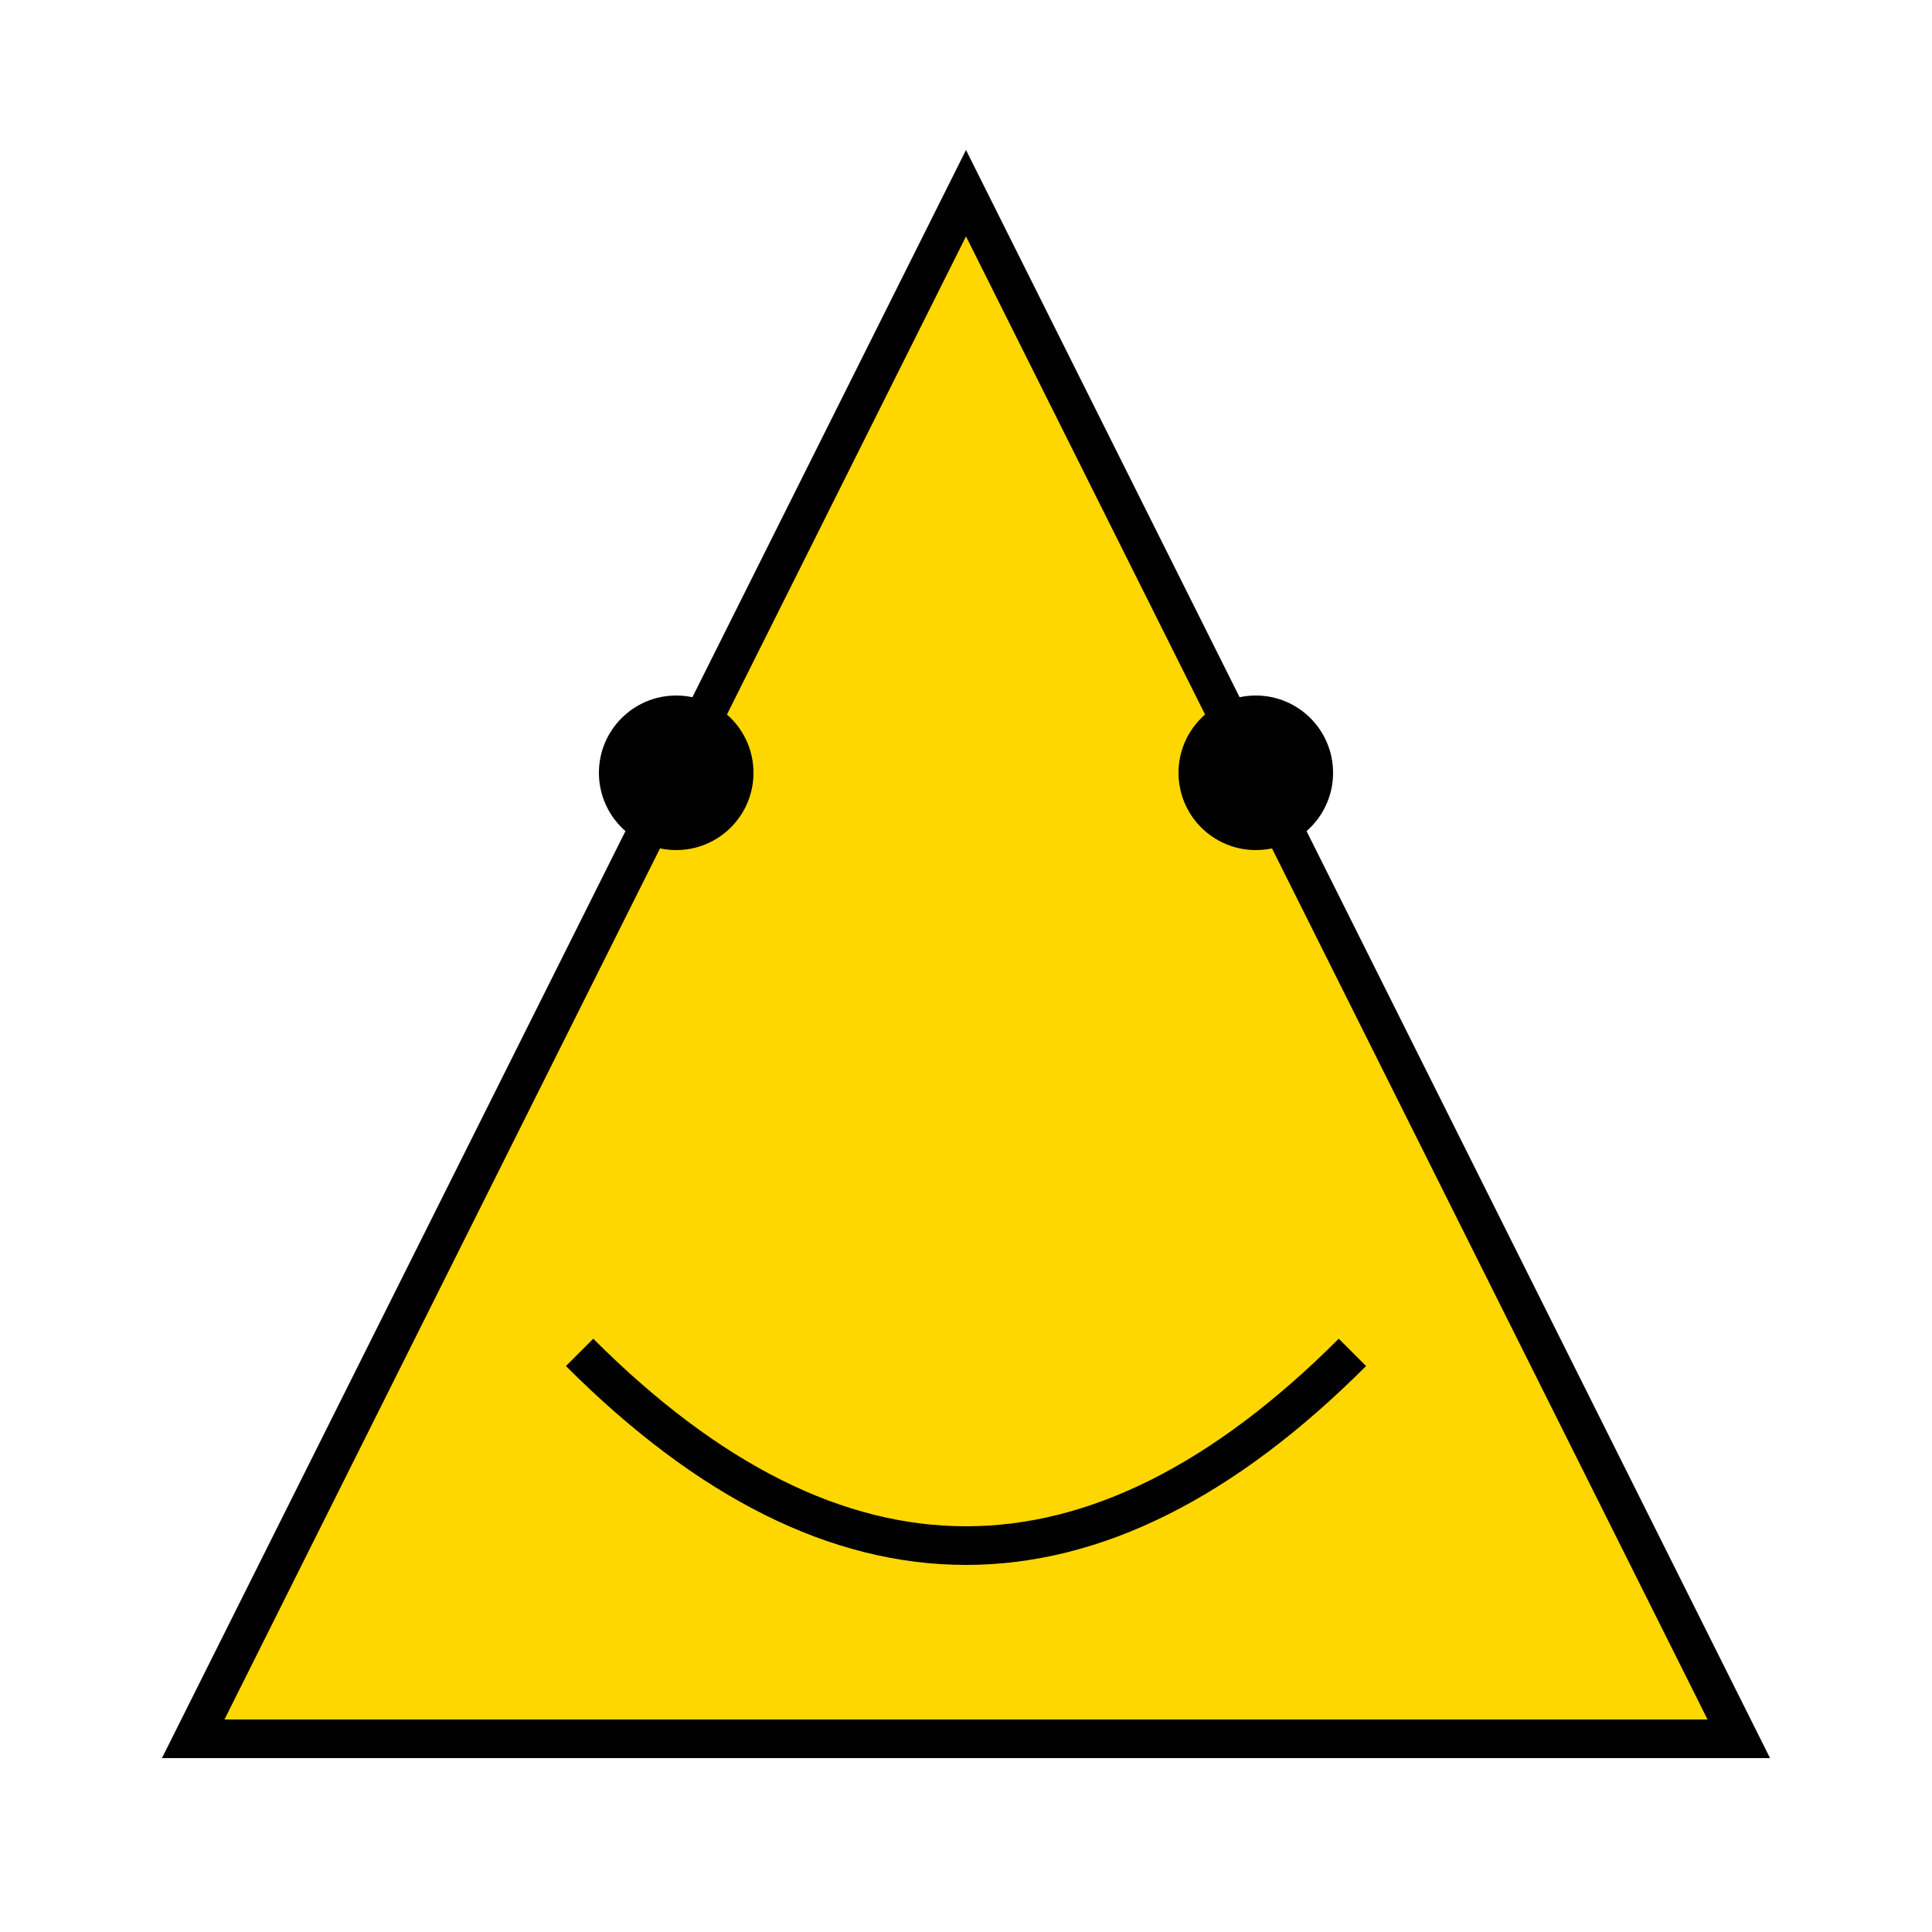
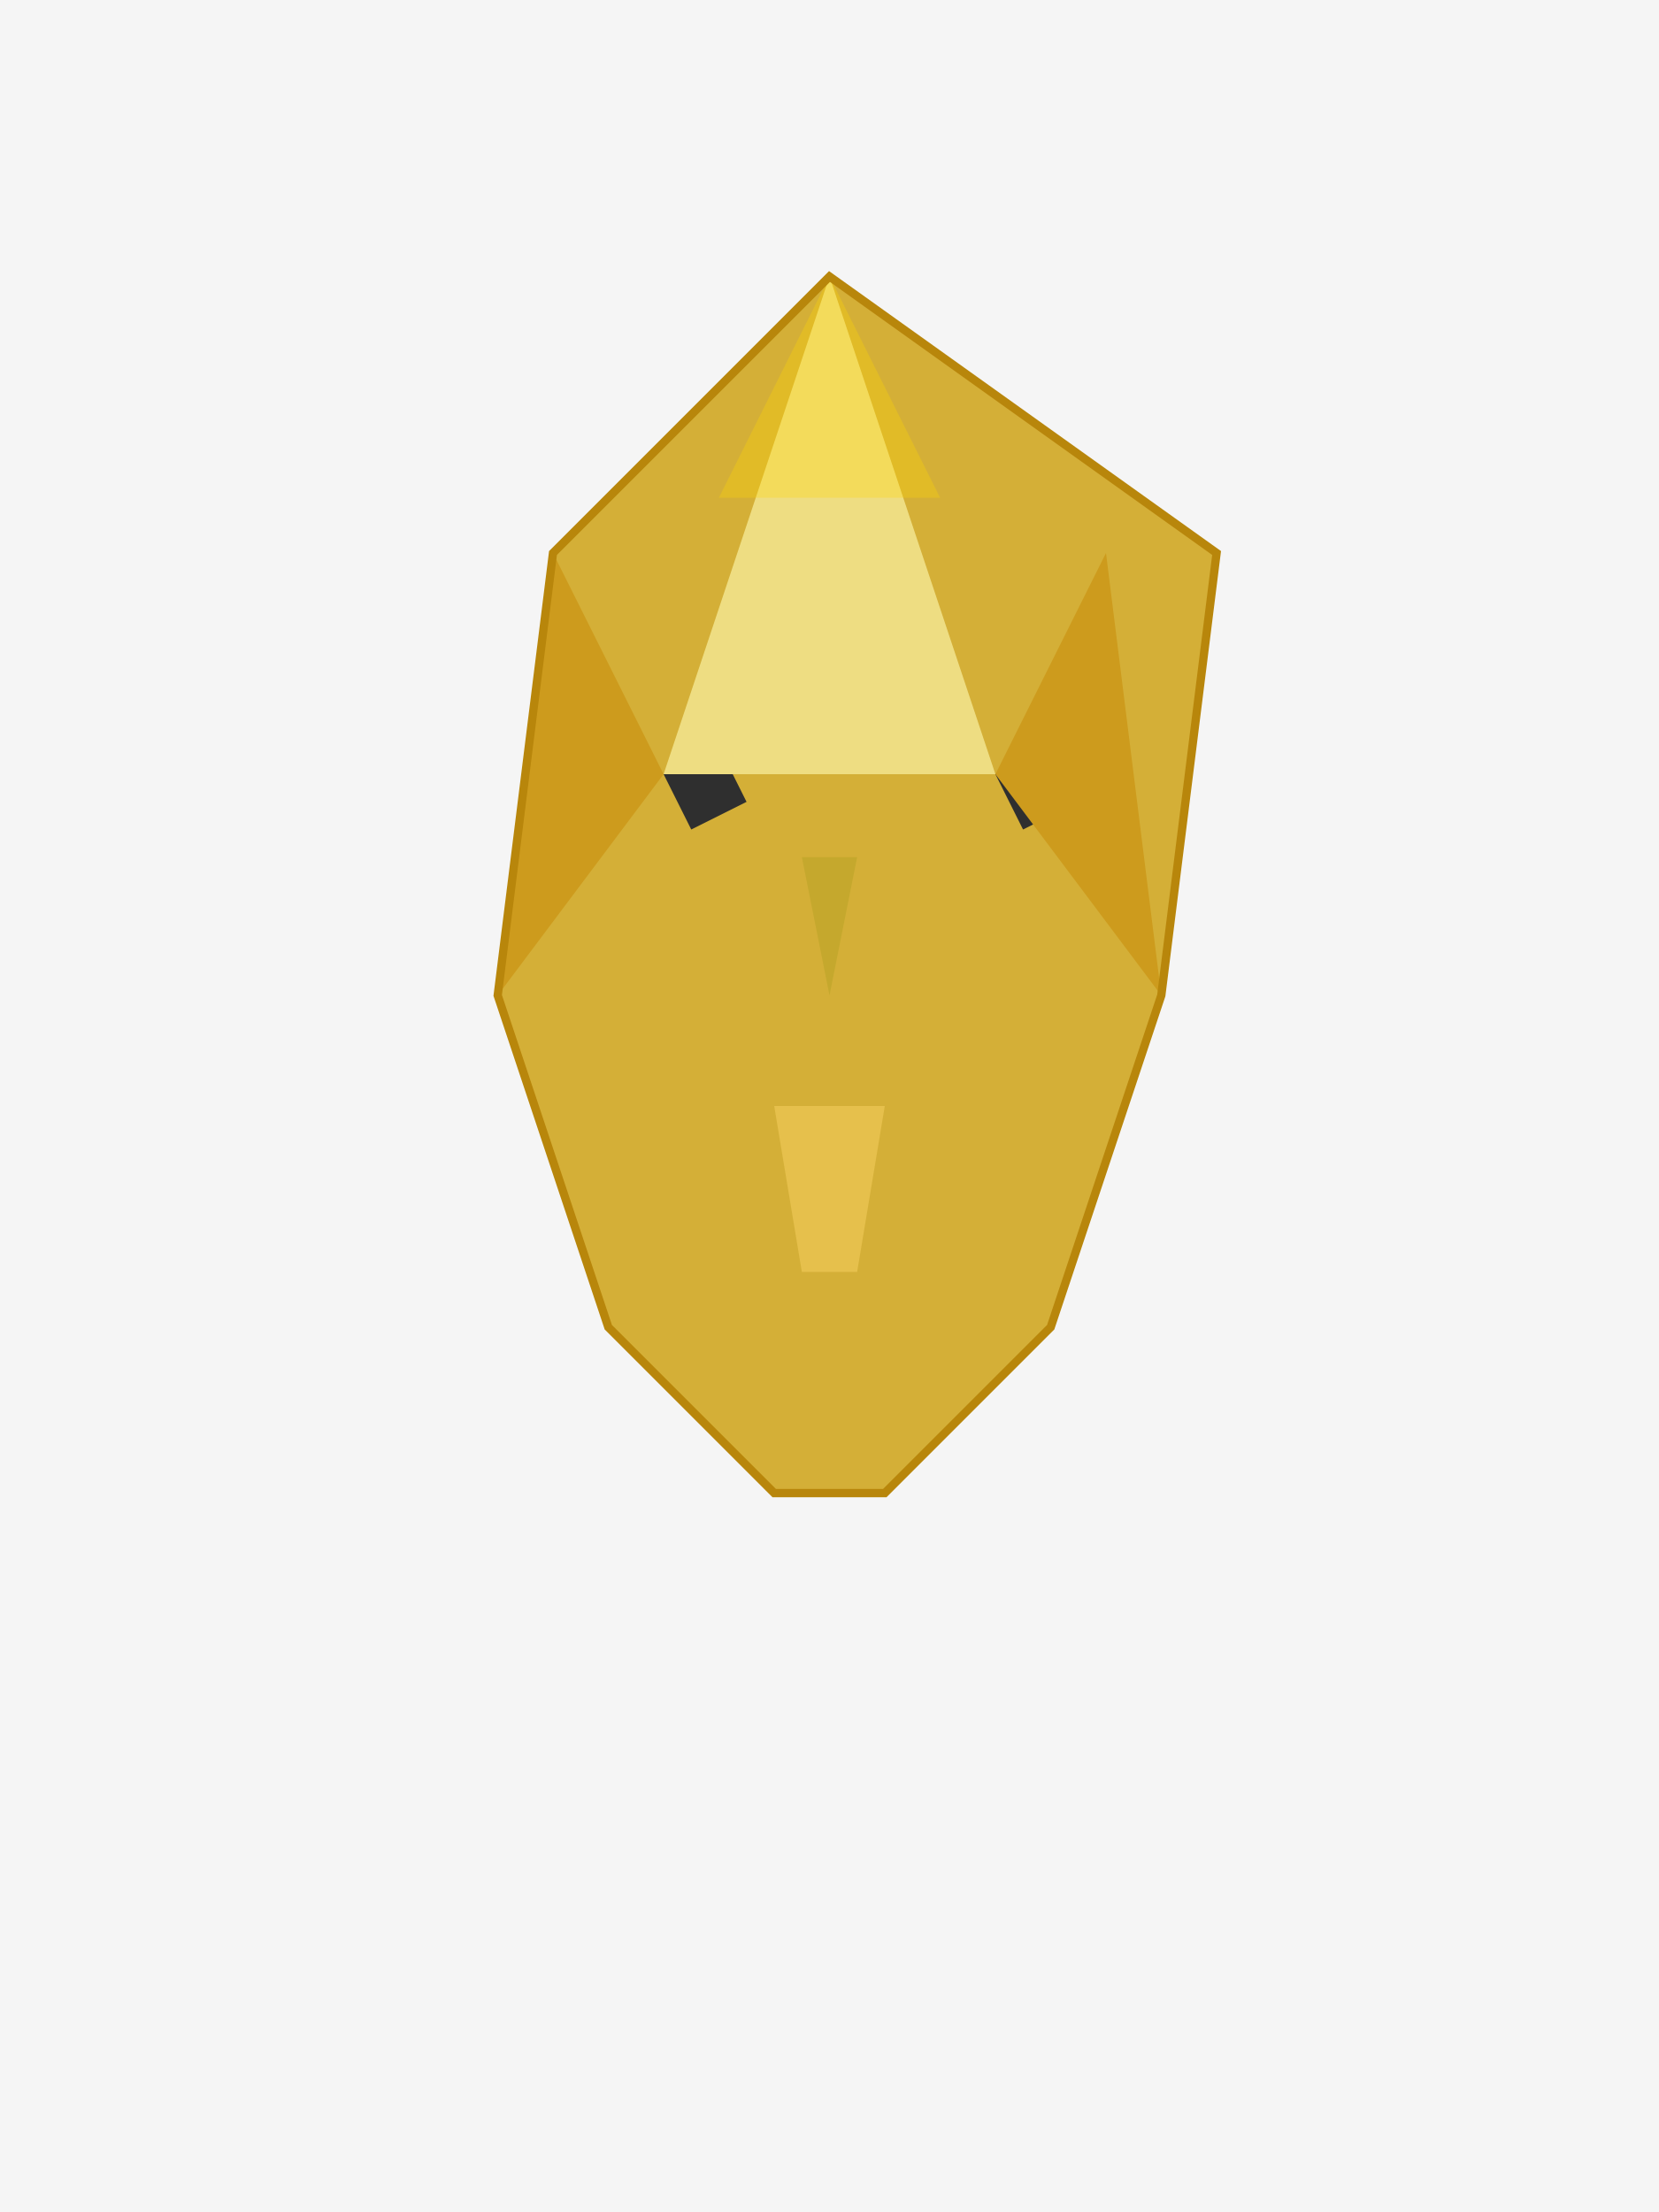
- <svg xmlns="http://www.w3.org/2000/svg" width="100" height="100" viewBox="0 0 100 100">
-   <polygon points="50,10 90,90 10,90" fill="#FFD700" stroke="#000" stroke-width="2" />
-   <circle cx="35" cy="40" r="4" fill="#000" />
-   <circle cx="65" cy="40" r="4" fill="#000" />
-   <path d="M30 70 Q50 90 70 70" stroke="#000" fill="none" stroke-width="2" />
+ <svg xmlns="http://www.w3.org/2000/svg" width="300" height="400" viewBox="0 0 300 400">
+   <rect width="300" height="400" fill="#f5f5f5" />
+   <polygon points="150,50 220,100 210,180 190,240 160,270 140,270 110,240 90,180 100,100" fill="#D4AF37" stroke="#B8860B" stroke-width="1" />
+   <polygon points="120,140 130,135 135,145 125,150" fill="#2F2F2F" />
+   <polygon points="180,140 190,135 195,145 185,150" fill="#2F2F2F" />
+   <polygon points="145,155 155,155 150,180" fill="#C5A82D" />
+   <polygon points="140,200 160,200 155,230 145,230" fill="#E6C04C" />
+   <polygon points="100,100 120,140 90,180" fill="#CD9B1D" />
+   <polygon points="200,100 180,140 210,180" fill="#CD9B1D" />
+   <polygon points="150,50 120,140 180,140" fill="#EEDD82" />
+   <polygon points="150,50 130,90 170,90" fill="#FFD700" opacity="0.3" />
+   <path d="M150,50 L220,100 L210,180 L190,240 L160,270 L140,270 L110,240 L90,180 L100,100 Z" fill="none" stroke="#B8860B" stroke-width="1.5" />
</svg>
